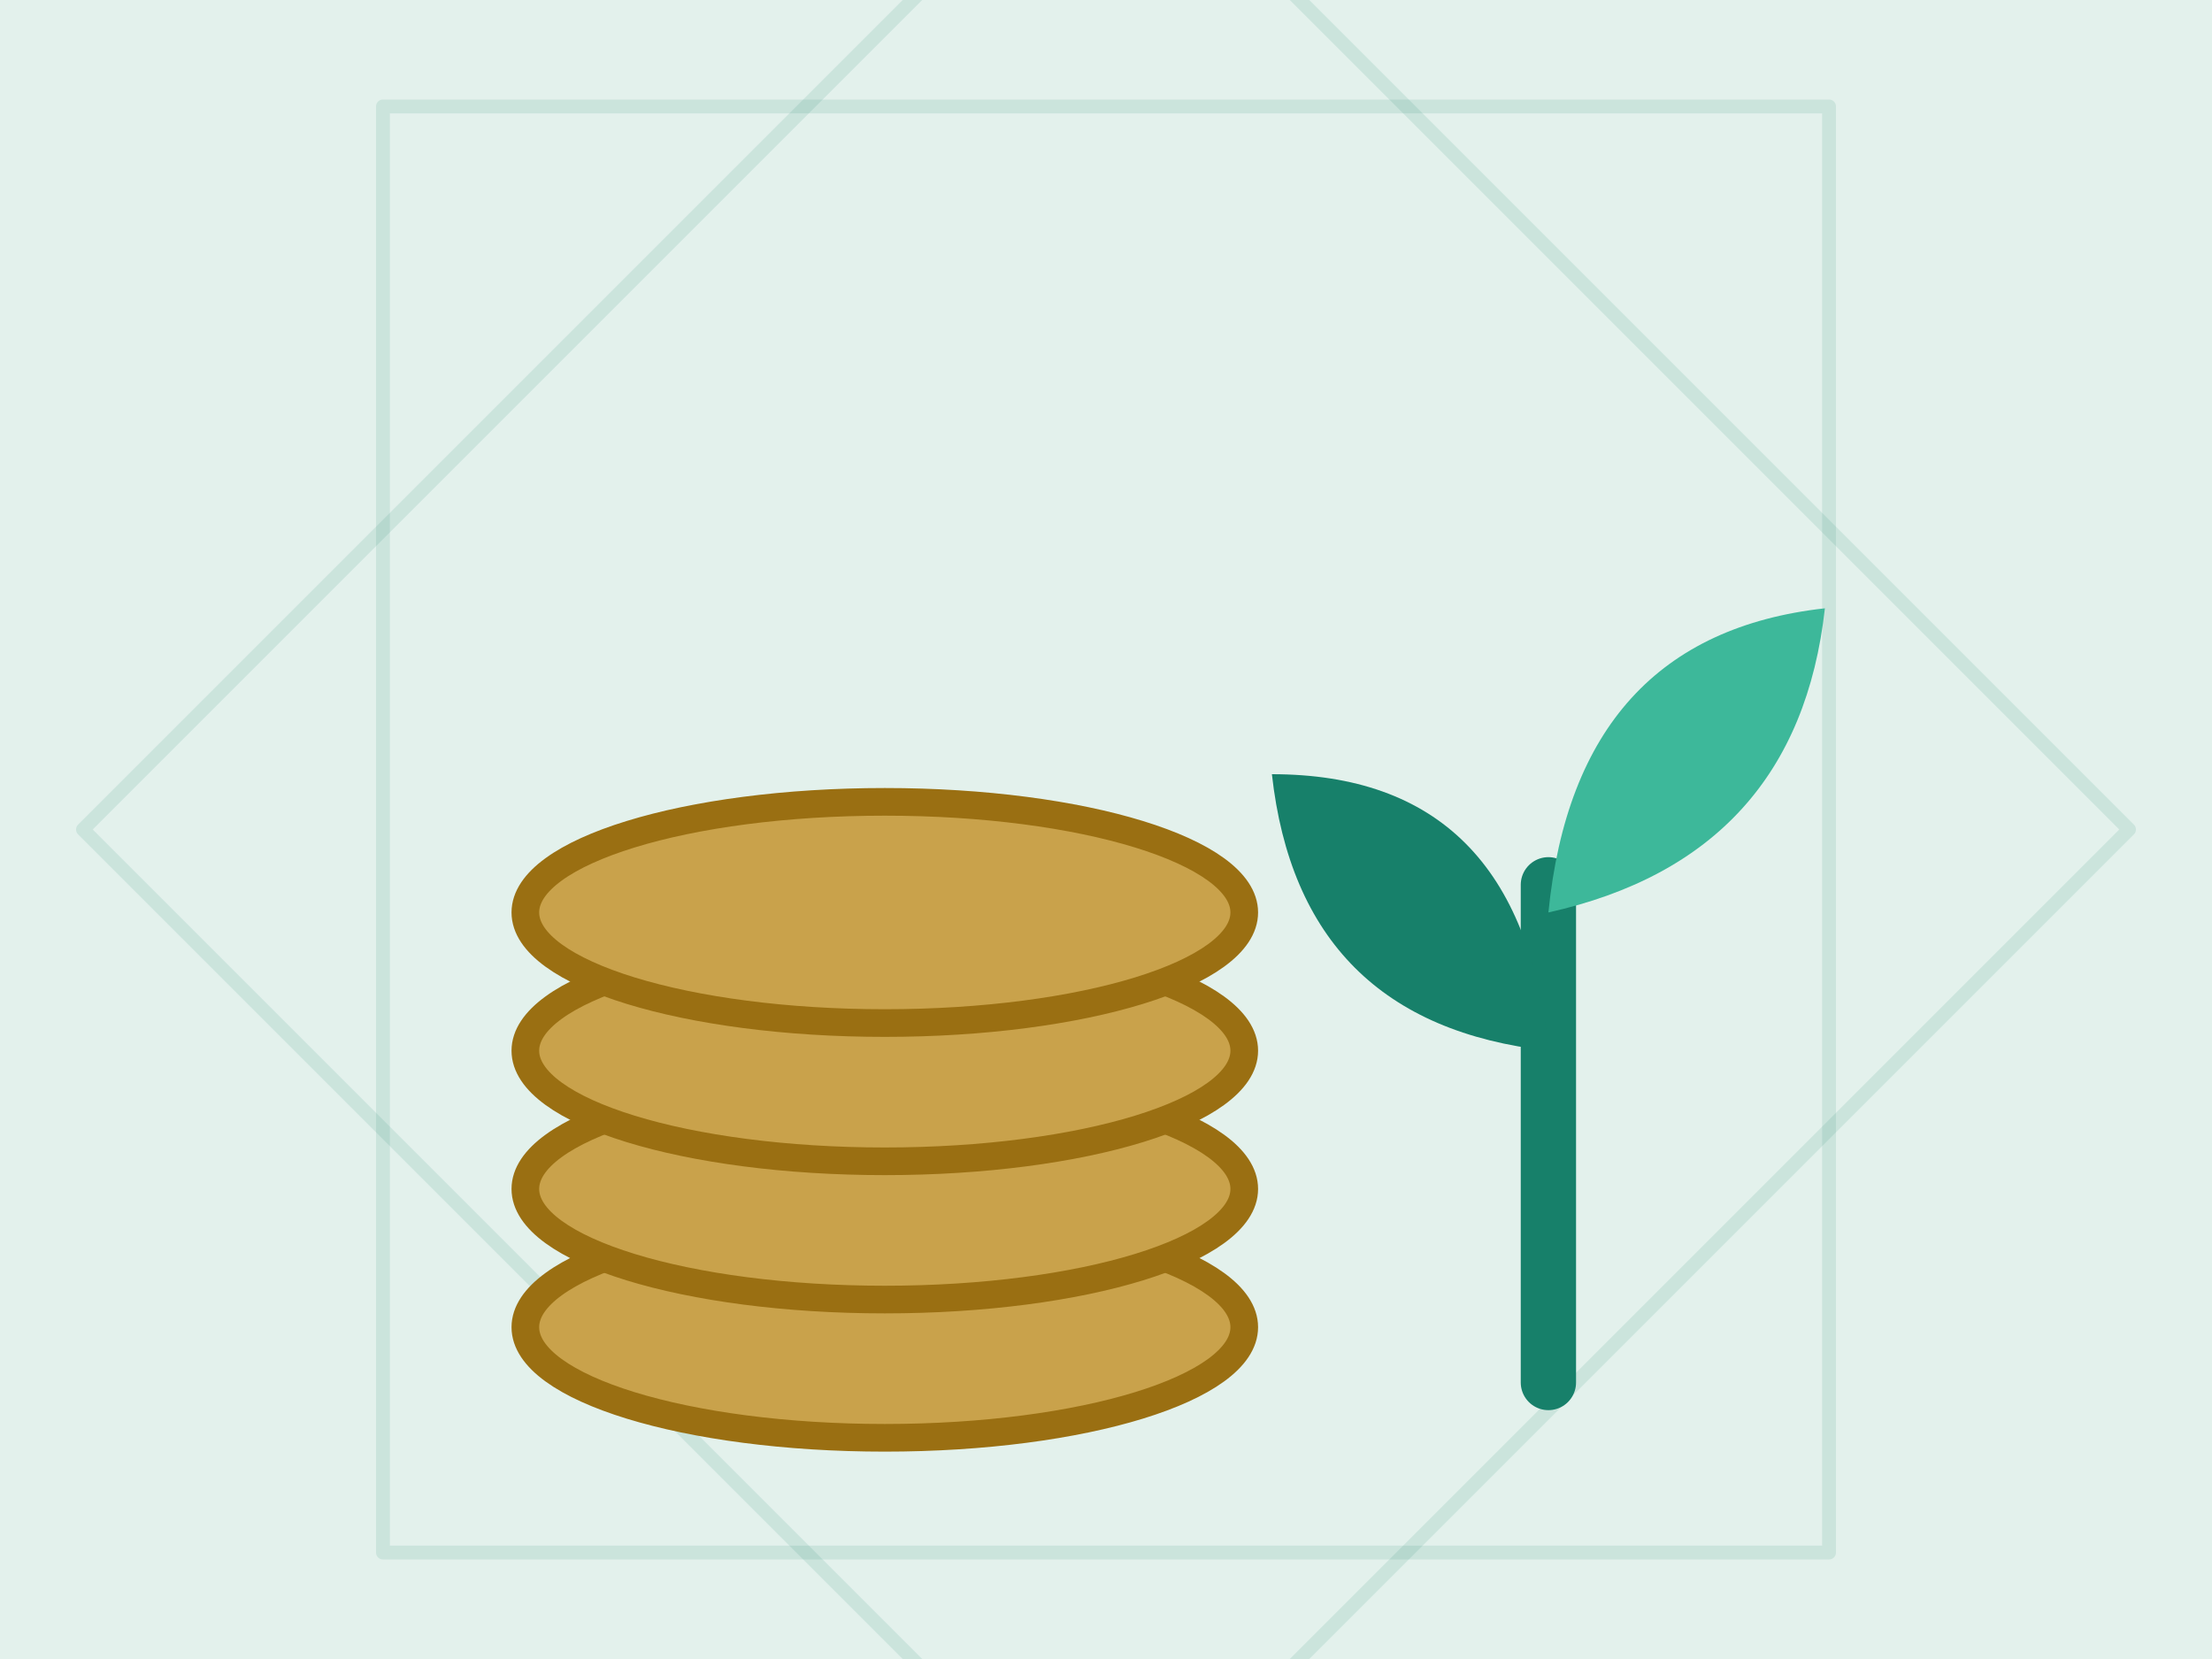
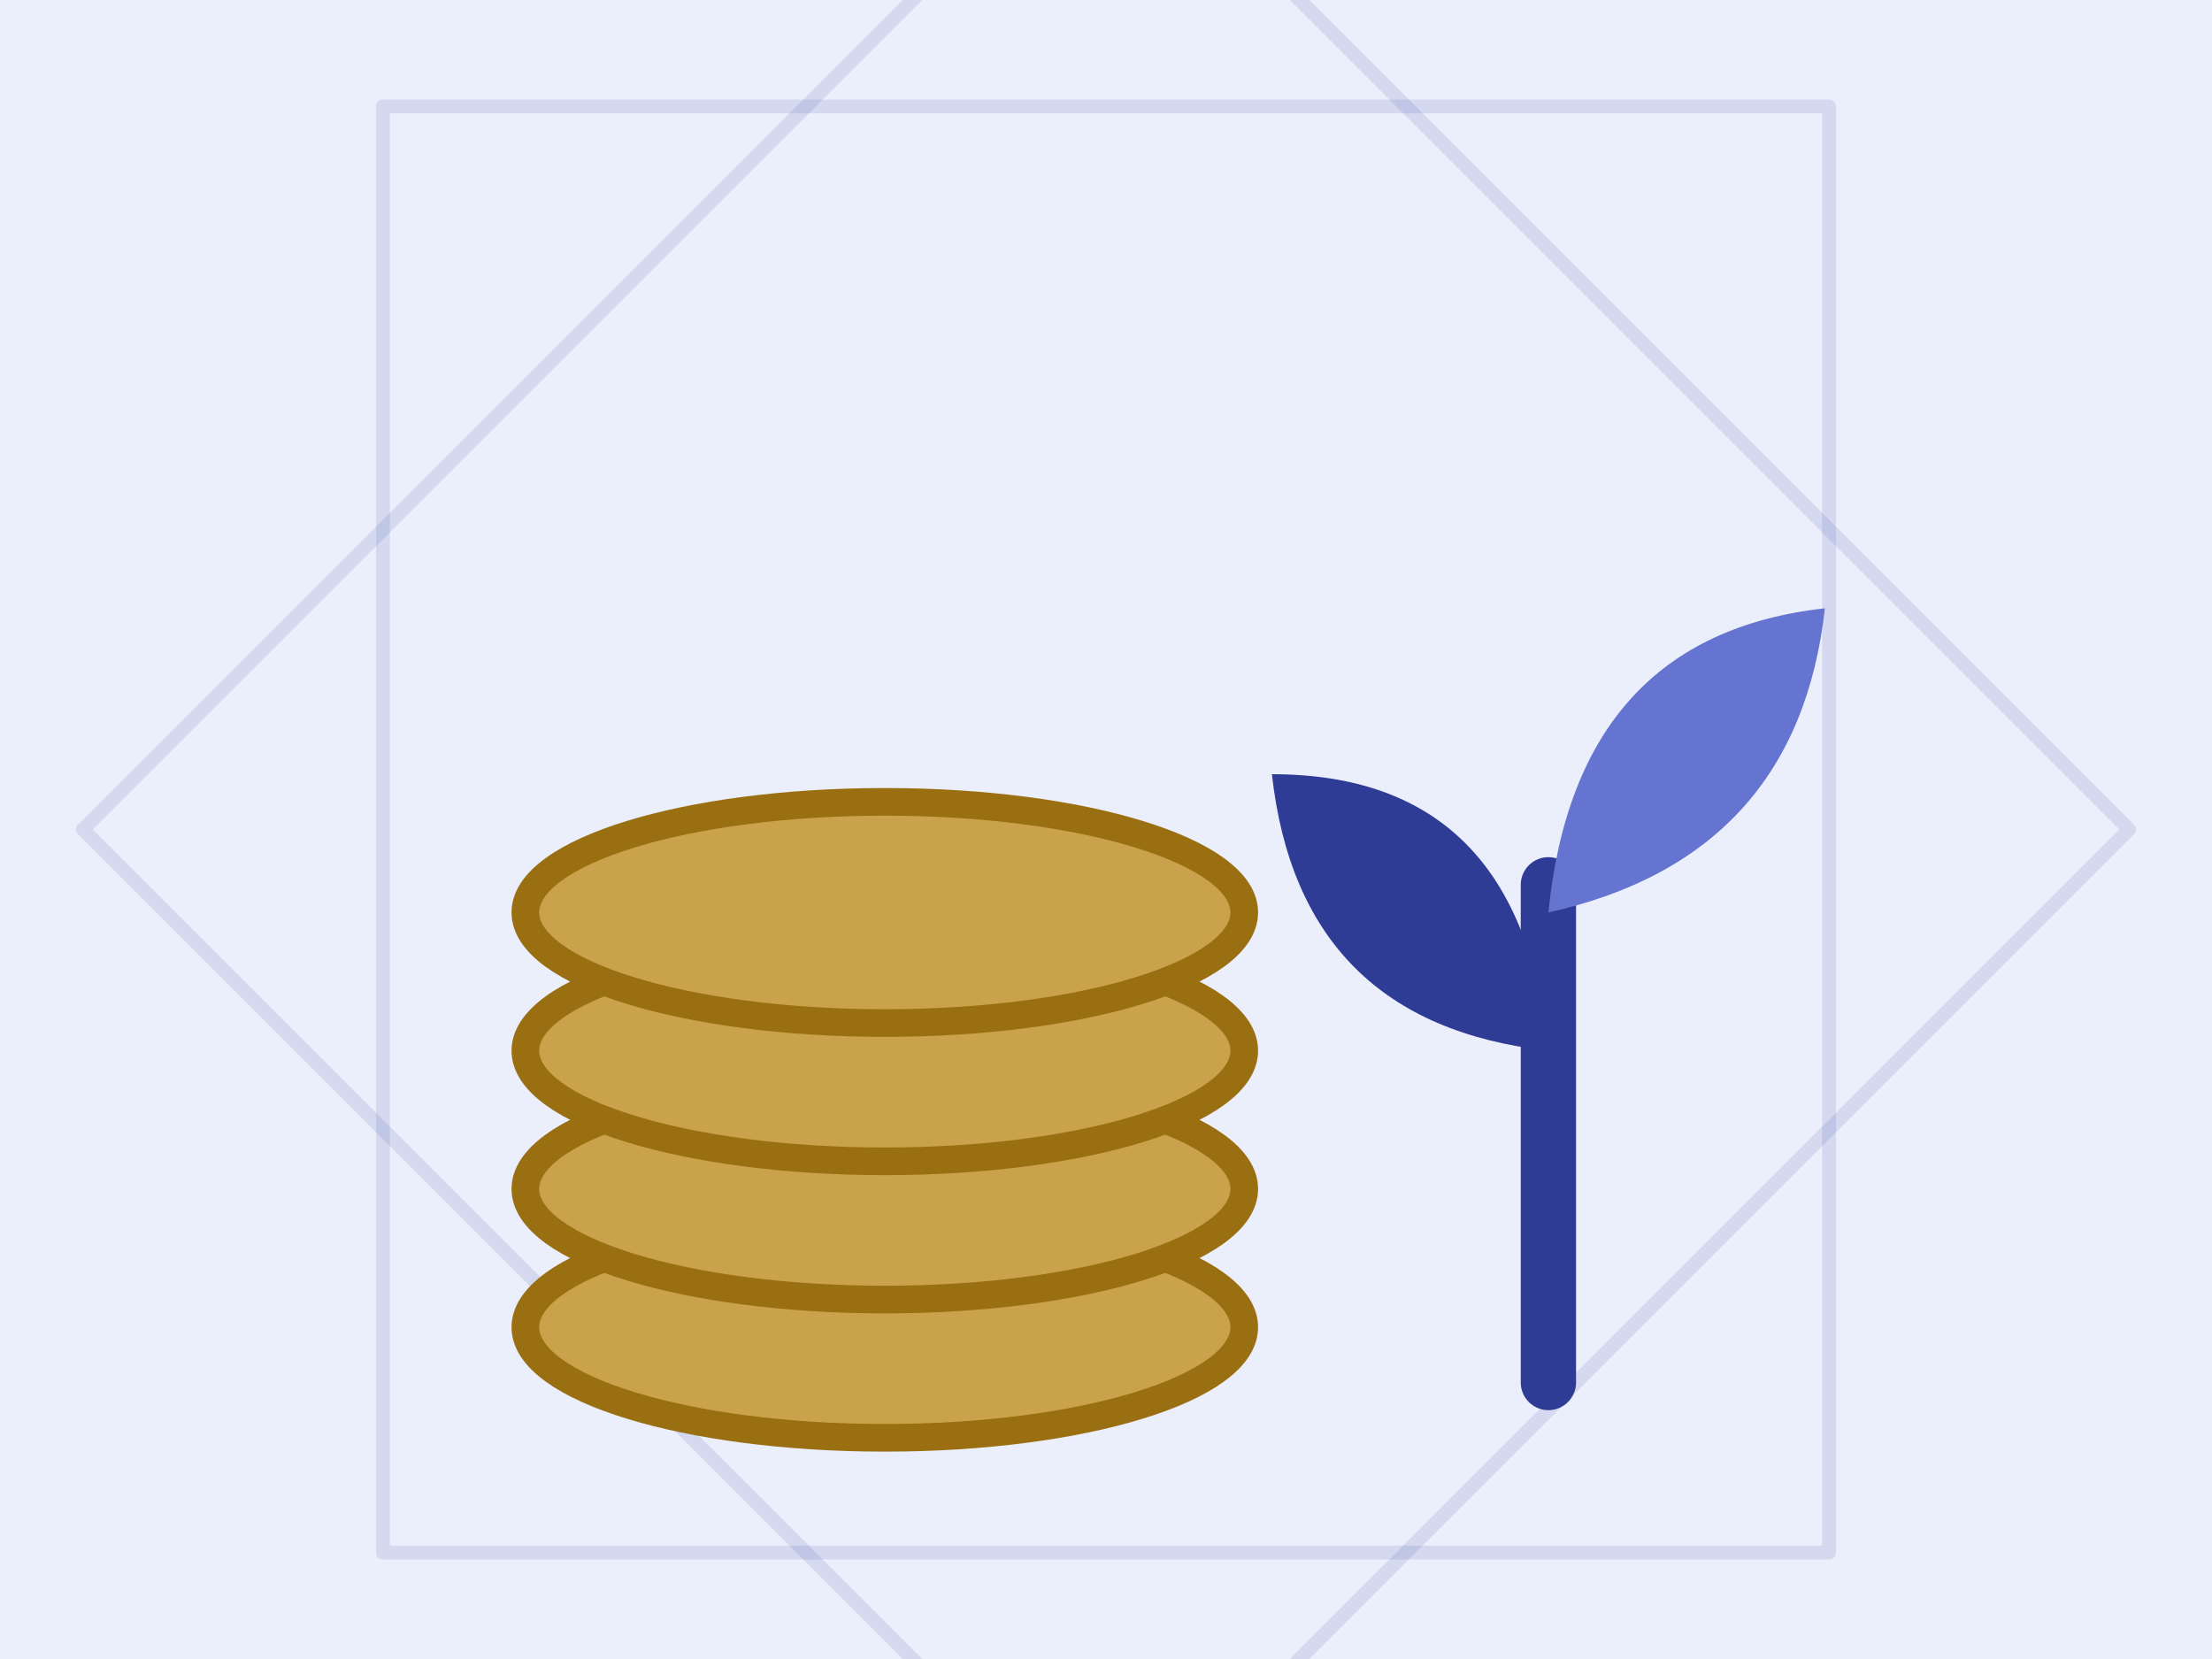
<svg xmlns="http://www.w3.org/2000/svg" viewBox="0 0 160 120">
-   <rect width="160" height="120" fill="#E3F1EC" />
-   <polygon points="154.0,60.0 80.0,134.0 6.0,60.0 80.0,-14.0" fill="none" stroke="#17806A" stroke-width="1" opacity="0.12" stroke-linejoin="round" />
-   <polygon points="132.3,112.3 27.7,112.3 27.7,7.7 132.3,7.7" fill="none" stroke="#17806A" stroke-width="1" opacity="0.12" stroke-linejoin="round" />
+   <rect width="160" height="120" fill="#EBEEFB" />
+   <polygon points="154.0,60.0 80.0,134.0 6.0,60.0 80.0,-14.0" fill="none" stroke="#2E3C96" stroke-width="1" opacity="0.12" stroke-linejoin="round" />
+   <polygon points="132.3,112.3 27.7,112.3 27.7,7.7 132.3,7.7" fill="none" stroke="#2E3C96" stroke-width="1" opacity="0.12" stroke-linejoin="round" />
  <ellipse cx="64" cy="96" rx="26" ry="8" fill="#C9A24B" stroke="#9A6F12" stroke-width="2" />
  <ellipse cx="64" cy="86" rx="26" ry="8" fill="#C9A24B" stroke="#9A6F12" stroke-width="2" />
  <ellipse cx="64" cy="76" rx="26" ry="8" fill="#C9A24B" stroke="#9A6F12" stroke-width="2" />
  <ellipse cx="64" cy="66" rx="26" ry="8" fill="#C9A24B" stroke="#9A6F12" stroke-width="2" />
-   <path d="M112 100V64" stroke="#17806A" stroke-width="4" stroke-linecap="round" />
-   <path d="M112 76Q94 74 92 56Q110 56 112 76Z" fill="#17806A" />
-   <path d="M112 66Q130 62 132 44Q114 46 112 66Z" fill="#3DB89A" />
+   <path d="M112 100V64" stroke="#2E3C96" stroke-width="4" stroke-linecap="round" />
+   <path d="M112 76Q94 74 92 56Q110 56 112 76Z" fill="#2E3C96" />
+   <path d="M112 66Q130 62 132 44Q114 46 112 66Z" fill="#6574D0" />
</svg>
